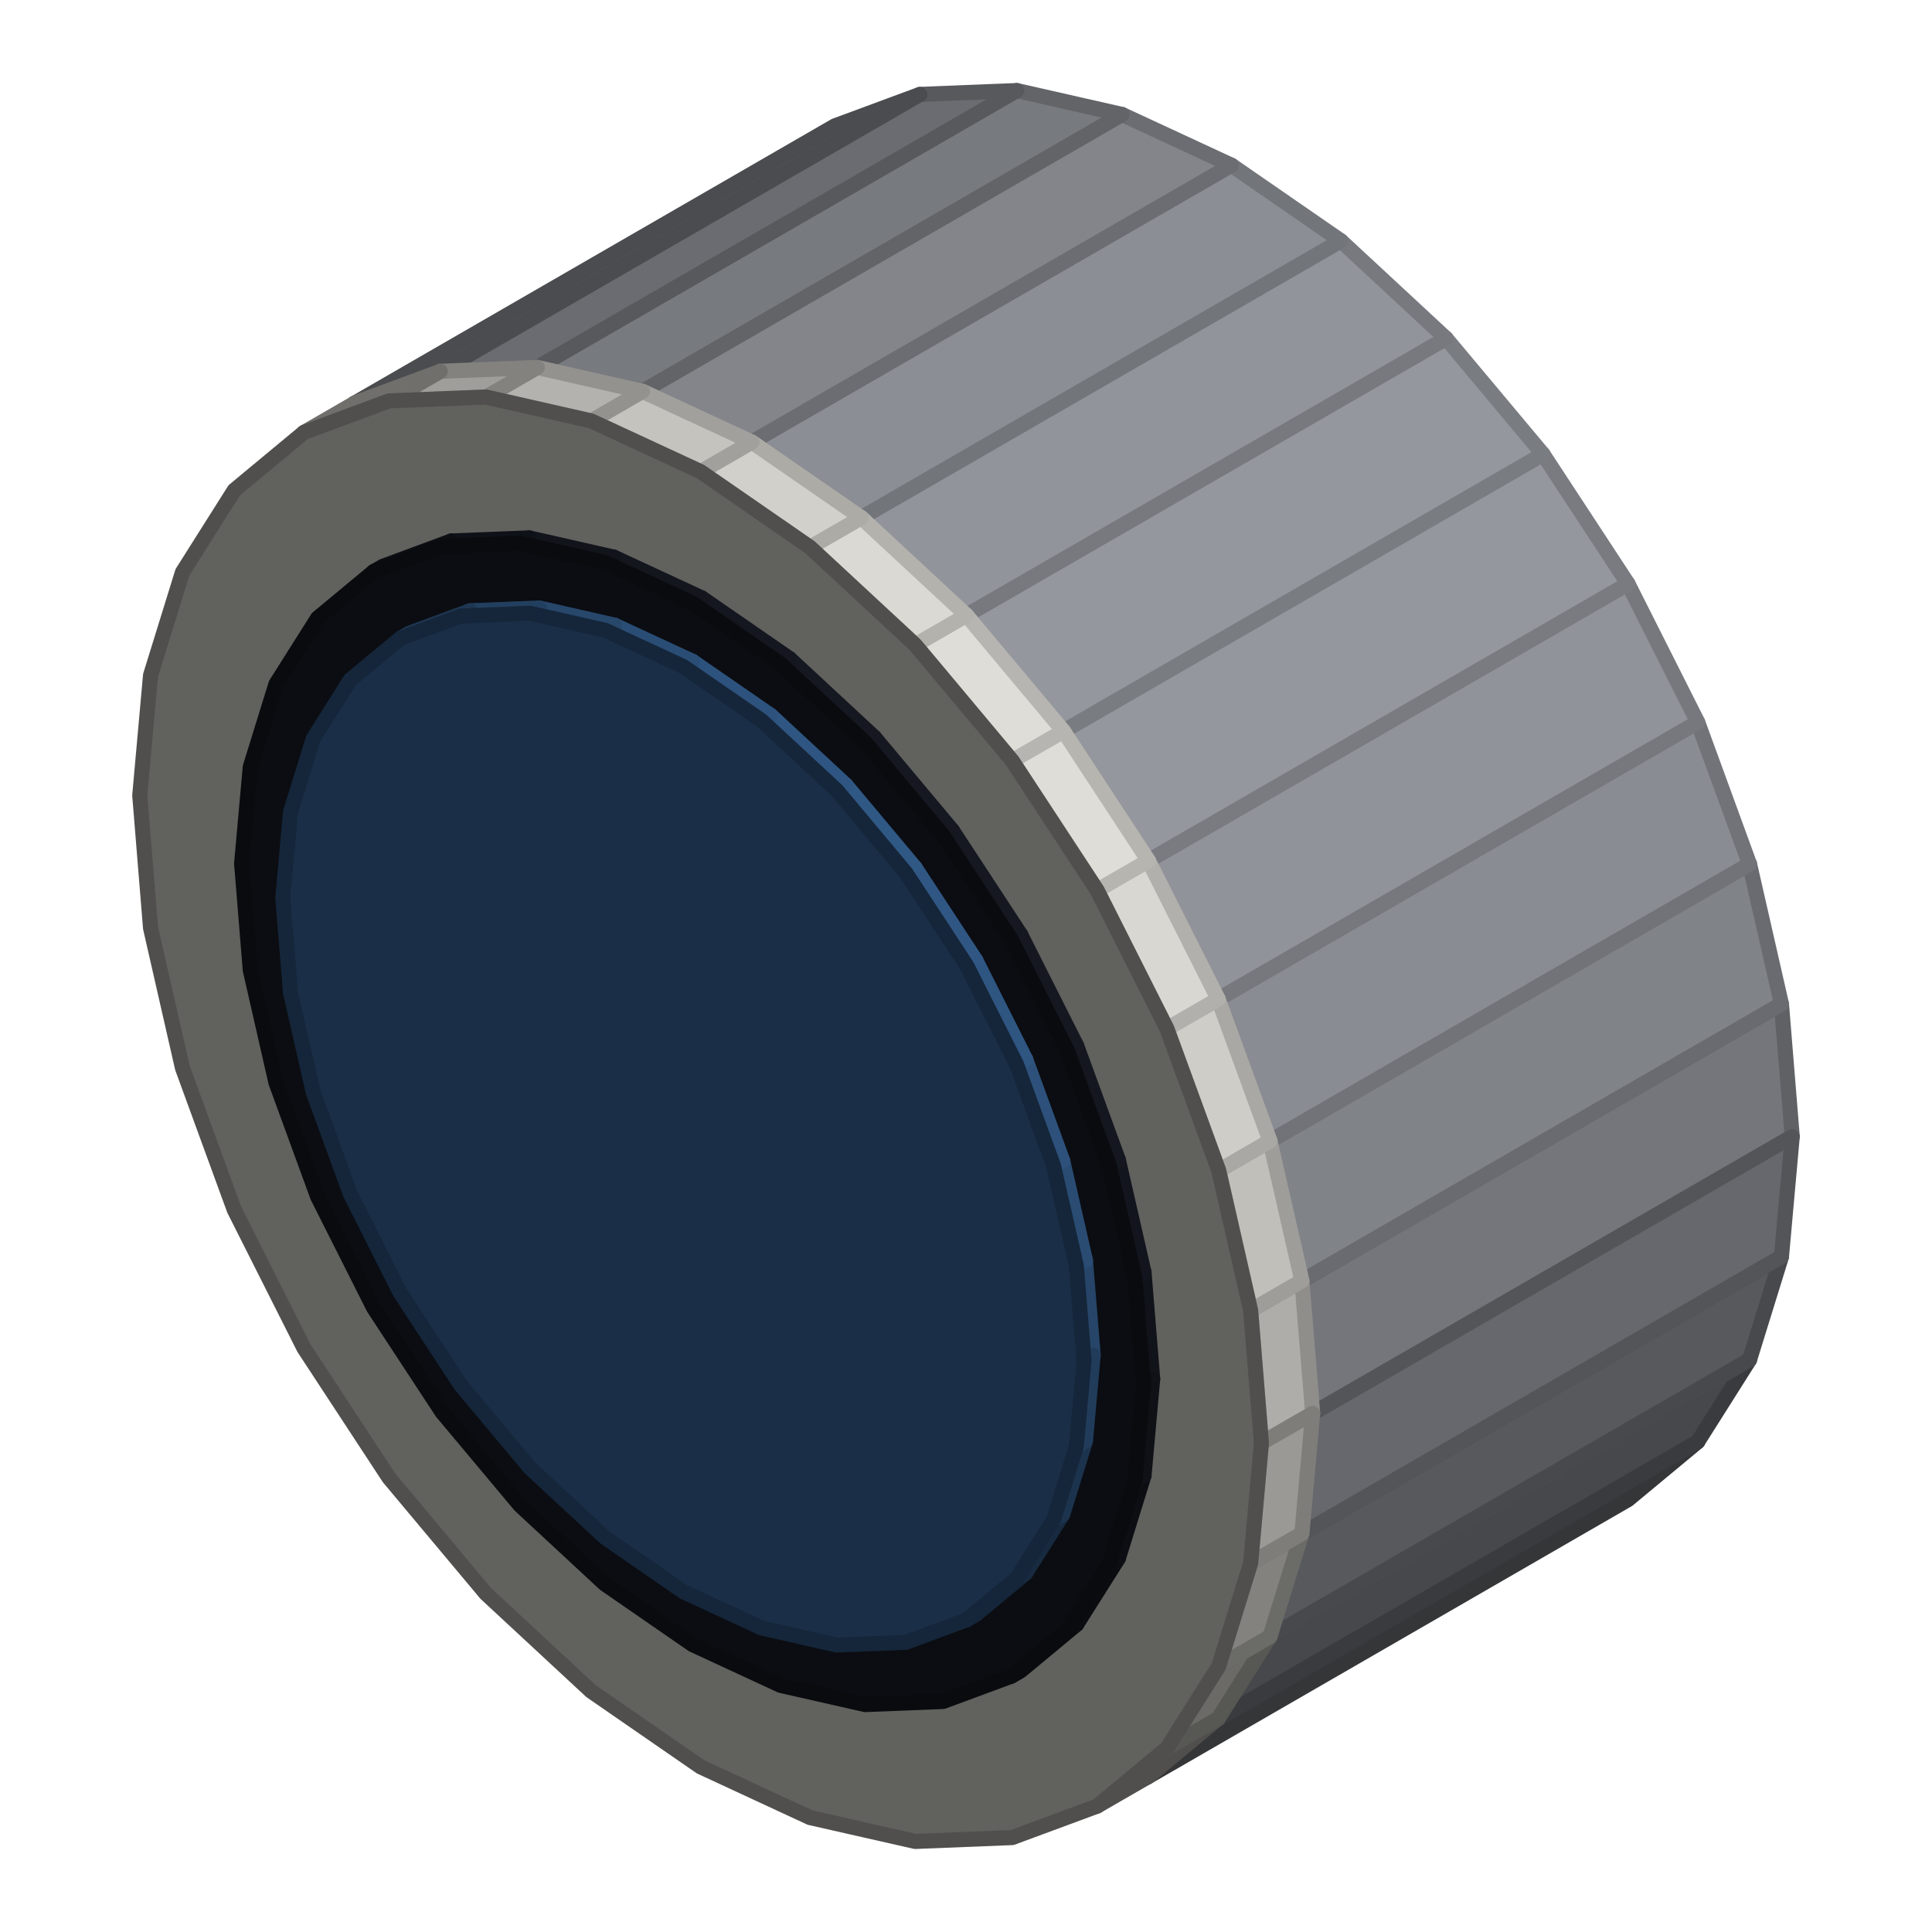
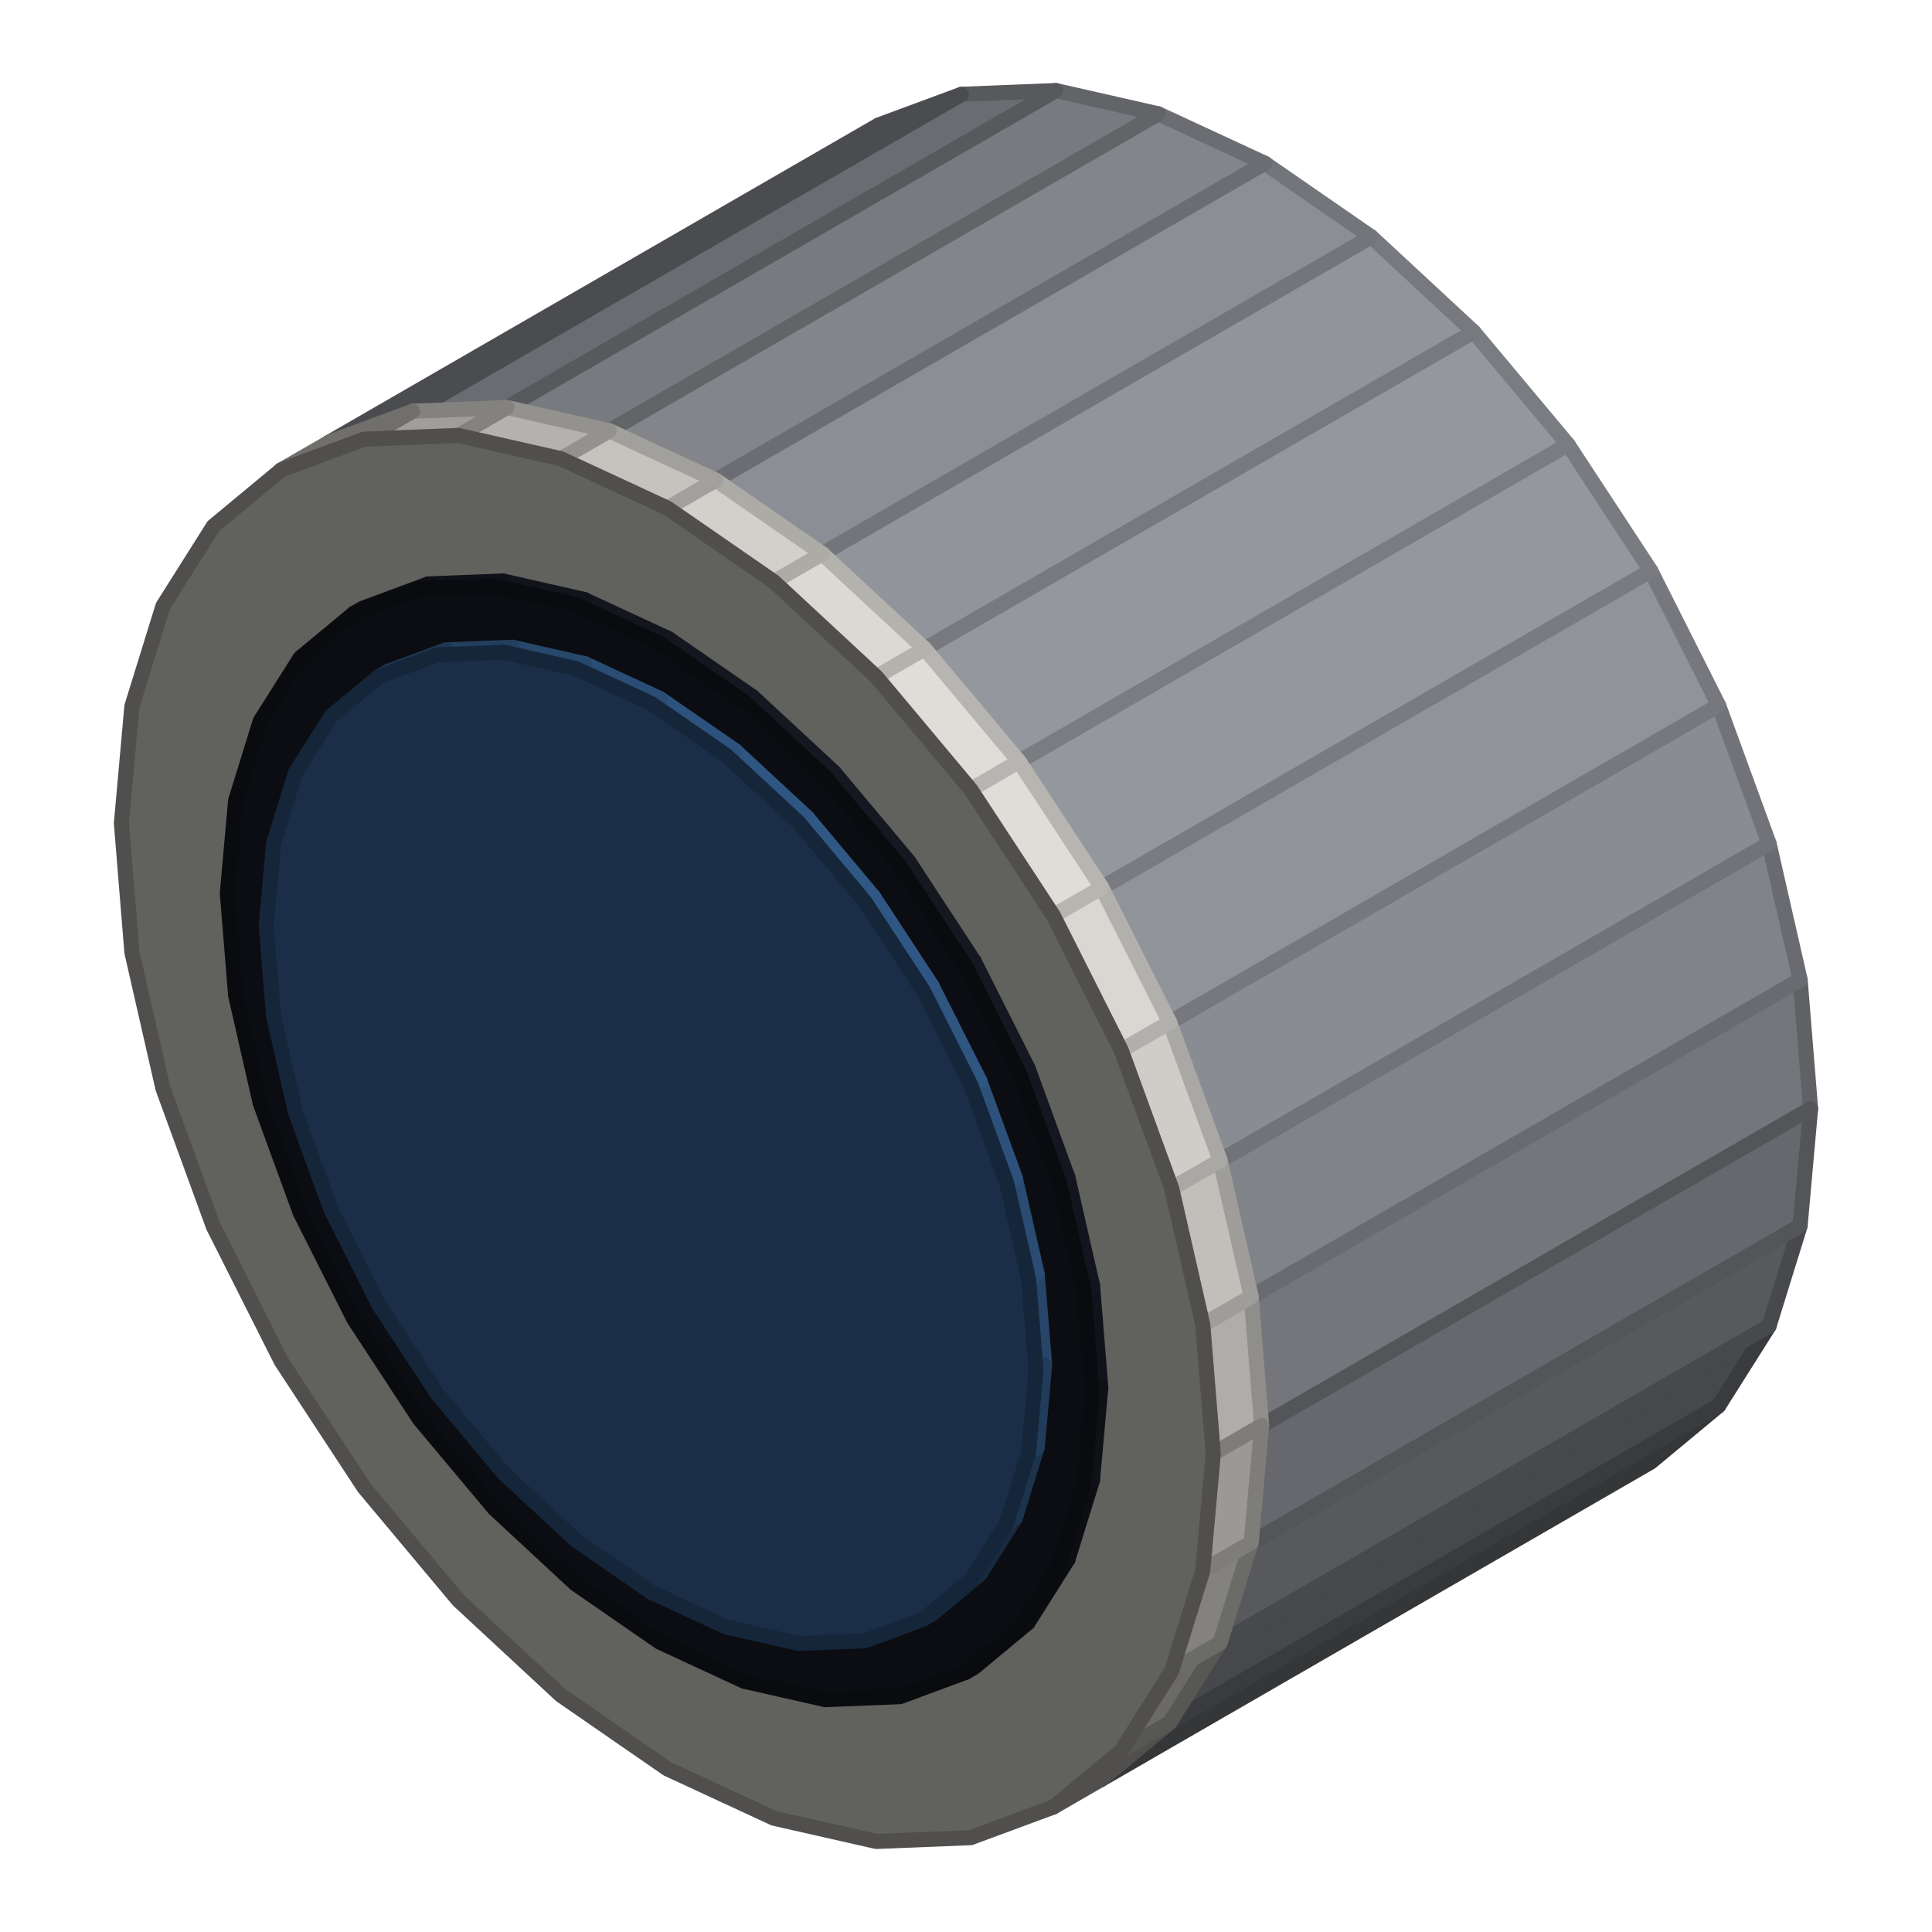
<svg xmlns="http://www.w3.org/2000/svg" viewBox="0 0 64 64" width="64" height="64" role="img" aria-label="Canary Watch Station">
  <g shape-rendering="geometricPrecision">
-     <path d="M59.37 37.65L59.013 33.259L43.089 42.452L43.446 46.843Z" fill="#74767c" stroke="#5f6165" stroke-width=".5" stroke-linejoin="round" />
-     <path d="M59.013 33.259L57.956 28.624L42.032 37.818L43.089 42.452Z" fill="#808388" stroke="#696b70" stroke-width=".5" stroke-linejoin="round" />
-     <path d="M57.956 28.624L56.239 23.924L40.315 33.118L42.032 37.818Z" fill="#898c92" stroke="#717378" stroke-width=".5" stroke-linejoin="round" />
-     <path d="M56.239 23.924L53.929 19.339L38.005 28.533L40.315 33.118Z" fill="#909399" stroke="#76787e" stroke-width=".5" stroke-linejoin="round" />
-     <path d="M53.929 19.339L51.114 15.046L35.19 24.24L38.005 28.533Z" fill="#94979d" stroke="#797b81" stroke-width=".5" stroke-linejoin="round" />
-     <path d="M51.114 15.046L47.902 11.209L31.978 20.403L35.19 24.24Z" fill="#94979e" stroke="#797c81" stroke-width=".5" stroke-linejoin="round" />
-     <path d="M47.902 11.209L44.417 7.976L28.493 17.17L31.978 20.403Z" fill="#91949b" stroke="#77797f" stroke-width=".5" stroke-linejoin="round" />
-     <path d="M44.417 7.976L40.792 5.472L24.868 14.665L28.493 17.17Z" fill="#8b8e94" stroke="#72757a" stroke-width=".5" stroke-linejoin="round" />
-     <path d="M40.792 5.472L37.168 3.791L21.244 12.985L24.868 14.665Z" fill="#83858b" stroke="#6b6d72" stroke-width=".5" stroke-linejoin="round" />
-     <path d="M37.168 3.791L33.683 3L17.759 12.194L21.244 12.985Z" fill="#777a7f" stroke="#626468" stroke-width=".5" stroke-linejoin="round" />
-     <path d="M33.683 3L30.471 3.128L14.547 12.322L17.759 12.194Z" fill="#6a6c71" stroke="#57595d" stroke-width=".5" stroke-linejoin="round" />
-     <path d="M30.471 3.128L27.656 4.17L11.732 13.364L14.547 12.322Z" fill="#5b5d61" stroke="#4b4c4f" stroke-width=".5" stroke-linejoin="round" />
-     <path d="M53.929 49.677L56.239 47.76L40.315 56.954L38.005 58.871Z" fill="#414245" stroke="#353638" stroke-width=".5" stroke-linejoin="round" />
-     <path d="M56.239 47.76L57.956 45.043L42.032 54.236L40.315 56.954Z" fill="#47484b" stroke="#3a3b3e" stroke-width=".5" stroke-linejoin="round" />
-     <path d="M57.956 45.043L59.013 41.629L43.089 50.822L42.032 54.236Z" fill="#57595d" stroke="#47494c" stroke-width=".5" stroke-linejoin="round" />
-     <path d="M59.013 41.629L59.37 37.65L43.446 46.843L43.089 50.822Z" fill="#66686d" stroke="#545559" stroke-width=".5" stroke-linejoin="round" />
-     <path d="M43.446 46.843L43.089 42.452L42.032 37.818L40.315 33.118L38.005 28.533L35.19 24.24L31.978 20.403L28.493 17.17L24.868 14.665L21.244 12.985L17.759 12.194L14.547 12.322L11.732 13.364L9.421 15.281L7.704 17.999L6.647 21.412L6.29 25.391L6.647 29.783L7.704 34.417L9.421 39.117L11.732 43.702L14.547 47.995L17.759 51.832L21.244 55.065L24.868 57.569L28.493 59.25L31.978 60.041L35.19 59.913L38.005 58.871L40.315 56.954L42.032 54.236L43.089 50.822Z" fill="#414245" stroke="#353638" stroke-width=".5" stroke-linejoin="round" />
-     <path d="M43.484 46.822L43.127 42.43L41.429 43.411L41.786 47.802Z" fill="#afada9" stroke="#8f8e8b" stroke-width=".5" stroke-linejoin="round" />
-     <path d="M43.127 42.43L42.07 37.796L40.372 38.776L41.429 43.411Z" fill="#c1bfba" stroke="#9e9d99" stroke-width=".5" stroke-linejoin="round" />
-     <path d="M42.07 37.796L40.353 33.096L38.655 34.076L40.372 38.776Z" fill="#cfcdc8" stroke="#aaa8a4" stroke-width=".5" stroke-linejoin="round" />
-     <path d="M40.353 33.096L38.043 28.511L36.344 29.492L38.655 34.076Z" fill="#d9d7d2" stroke="#b2b0ac" stroke-width=".5" stroke-linejoin="round" />
-     <path d="M38.043 28.511L35.228 24.218L33.529 25.199L36.344 29.492Z" fill="#dfddd7" stroke="#b6b5b0" stroke-width=".5" stroke-linejoin="round" />
-     <path d="M35.228 24.218L32.016 20.381L30.317 21.362L33.529 25.199Z" fill="#dfddd7" stroke="#b7b5b1" stroke-width=".5" stroke-linejoin="round" />
-     <path d="M32.016 20.381L28.531 17.148L26.832 18.129L30.317 21.362Z" fill="#dbd9d3" stroke="#b3b2ad" stroke-width=".5" stroke-linejoin="round" />
-     <path d="M28.531 17.148L24.906 14.644L23.208 15.624L26.832 18.129Z" fill="#d2d0cb" stroke="#acaba6" stroke-width=".5" stroke-linejoin="round" />
-     <path d="M24.906 14.644L21.282 12.963L19.583 13.944L23.208 15.624Z" fill="#c5c3be" stroke="#a1a09c" stroke-width=".5" stroke-linejoin="round" />
-     <path d="M21.282 12.963L17.797 12.172L16.098 13.152L19.583 13.944Z" fill="#b4b2ae" stroke="#93928e" stroke-width=".5" stroke-linejoin="round" />
-     <path d="M17.797 12.172L14.585 12.3L12.886 13.28L16.098 13.152Z" fill="#a09e9a" stroke="#83827e" stroke-width=".5" stroke-linejoin="round" />
-     <path d="M14.585 12.3L11.77 13.342L10.071 14.323L12.886 13.28Z" fill="#898884" stroke="#706f6c" stroke-width=".5" stroke-linejoin="round" />
-     <path d="M38.043 58.849L40.353 56.932L38.655 57.913L36.344 59.83Z" fill="#61615e" stroke="#504f4d" stroke-width=".5" stroke-linejoin="round" />
-     <path d="M40.353 56.932L42.07 54.214L40.372 55.195L38.655 57.913Z" fill="#6b6a67" stroke="#575754" stroke-width=".5" stroke-linejoin="round" />
-     <path d="M42.07 54.214L43.127 50.801L41.429 51.781L40.372 55.195Z" fill="#83827f" stroke="#6b6b68" stroke-width=".5" stroke-linejoin="round" />
-     <path d="M43.127 50.801L43.484 46.822L41.786 47.802L41.429 51.781Z" fill="#9a9995" stroke="#7e7d7a" stroke-width=".5" stroke-linejoin="round" />
-     <path d="M41.786 47.802L41.429 43.411L40.372 38.776L38.655 34.076L36.344 29.492L33.529 25.199L30.317 21.362L26.832 18.129L23.208 15.624L19.583 13.944L16.098 13.152L12.886 13.28L10.071 14.323L7.761 16.24L6.044 18.957L4.987 22.371L4.63 26.35L4.987 30.741L6.044 35.376L7.761 40.076L10.071 44.661L12.886 48.954L16.098 52.791L19.583 56.024L23.208 58.528L26.832 60.209L30.317 61L33.529 60.872L36.344 59.83L38.655 57.913L40.372 55.195L41.429 51.781Z" fill="#61615e" stroke="#504f4d" stroke-width=".5" stroke-linejoin="round" />
-     <path d="M38.184 45.679L37.897 42.148L37.593 42.323L37.881 45.854Z" fill="#141720" stroke="#11131a" stroke-width=".5" stroke-linejoin="round" />
-     <path d="M37.897 42.148L37.047 38.421L36.743 38.597L37.593 42.323Z" fill="#161a23" stroke="#12151d" stroke-width=".5" stroke-linejoin="round" />
-     <path d="M37.047 38.421L35.666 34.642L35.363 34.817L36.743 38.597Z" fill="#181c25" stroke="#14171f" stroke-width=".5" stroke-linejoin="round" />
-     <path d="M35.666 34.642L33.809 30.956L33.505 31.131L35.363 34.817Z" fill="#191d27" stroke="#151820" stroke-width=".5" stroke-linejoin="round" />
-     <path d="M33.809 30.956L31.545 27.504L31.242 27.679L33.505 31.131Z" fill="#1a1e28" stroke="#151821" stroke-width=".5" stroke-linejoin="round" />
-     <path d="M31.545 27.504L28.962 24.419L28.659 24.594L31.242 27.679Z" fill="#1a1e28" stroke="#151821" stroke-width=".5" stroke-linejoin="round" />
-     <path d="M28.962 24.419L26.16 21.819L25.857 21.994L28.659 24.594Z" fill="#191d28" stroke="#151820" stroke-width=".5" stroke-linejoin="round" />
-     <path d="M26.16 21.819L23.246 19.805L22.942 19.98L25.857 21.994Z" fill="#181c26" stroke="#14171f" stroke-width=".5" stroke-linejoin="round" />
-     <path d="M23.246 19.805L20.331 18.454L20.028 18.629L22.942 19.98Z" fill="#171a24" stroke="#13161d" stroke-width=".5" stroke-linejoin="round" />
-     <path d="M20.331 18.454L17.529 17.818L17.226 17.993L20.028 18.629Z" fill="#151821" stroke="#11141b" stroke-width=".5" stroke-linejoin="round" />
-     <path d="M17.529 17.818L14.946 17.921L14.643 18.096L17.226 17.993Z" fill="#13151d" stroke="#0f1118" stroke-width=".5" stroke-linejoin="round" />
-     <path d="M14.946 17.921L12.683 18.759L12.379 18.934L14.643 18.096Z" fill="#101219" stroke="#0d0f14" stroke-width=".5" stroke-linejoin="round" />
-     <path d="M33.809 55.35L35.666 53.809L35.363 53.984L33.505 55.525Z" fill="#0b0d12" stroke="#090b0e" stroke-width=".5" stroke-linejoin="round" />
-     <path d="M35.666 53.809L37.047 51.623L36.743 51.799L35.363 53.984Z" fill="#0c0e13" stroke="#0a0c10" stroke-width=".5" stroke-linejoin="round" />
-     <path d="M37.047 51.623L37.897 48.878L37.593 49.053L36.743 51.799Z" fill="#0f1218" stroke="#0d0e13" stroke-width=".5" stroke-linejoin="round" />
-     <path d="M37.897 48.878L38.184 45.679L37.881 45.854L37.593 49.053Z" fill="#12151c" stroke="#0f1117" stroke-width=".5" stroke-linejoin="round" />
-     <path d="M37.881 45.854L37.593 42.323L36.743 38.597L35.363 34.817L33.505 31.131L31.242 27.679L28.659 24.594L25.857 21.994L22.942 19.98L20.028 18.629L17.226 17.993L14.643 18.096L12.379 18.934L10.522 20.475L9.141 22.66L8.291 25.405L8.004 28.605L8.291 32.136L9.141 35.862L10.522 39.642L12.379 43.328L14.643 46.78L17.226 49.865L20.028 52.465L22.942 54.479L25.857 55.83L28.659 56.466L31.242 56.363L33.505 55.525L35.363 53.984L36.743 51.799L37.593 49.053Z" fill="#0b0d12" stroke="#090b0e" stroke-width=".5" stroke-linejoin="round" />
-     <path d="M36.212 44.891L35.957 41.754L35.654 41.929L35.909 45.066Z" fill="#2e547f" stroke="#264568" stroke-width=".5" stroke-linejoin="round" />
-     <path d="M35.957 41.754L35.202 38.444L34.899 38.619L35.654 41.929Z" fill="#335c8c" stroke="#2a4c73" stroke-width=".5" stroke-linejoin="round" />
-     <path d="M35.202 38.444L33.976 35.087L33.673 35.262L34.899 38.619Z" fill="#366396" stroke="#2d517b" stroke-width=".5" stroke-linejoin="round" />
-     <path d="M33.976 35.087L32.326 31.812L32.022 31.987L33.673 35.262Z" fill="#39689d" stroke="#2f5581" stroke-width=".5" stroke-linejoin="round" />
-     <path d="M32.326 31.812L30.315 28.745L30.011 28.921L32.022 31.987Z" fill="#3b6aa1" stroke="#305784" stroke-width=".5" stroke-linejoin="round" />
-     <path d="M30.315 28.745L28.02 26.005L27.717 26.18L30.011 28.921Z" fill="#3b6ba2" stroke="#305884" stroke-width=".5" stroke-linejoin="round" />
-     <path d="M28.02 26.005L25.531 23.696L25.228 23.871L27.717 26.18Z" fill="#3a699f" stroke="#2f5682" stroke-width=".5" stroke-linejoin="round" />
-     <path d="M25.531 23.696L22.942 21.907L22.639 22.082L25.228 23.871Z" fill="#376498" stroke="#2d527d" stroke-width=".5" stroke-linejoin="round" />
-     <path d="M22.942 21.907L20.353 20.706L20.05 20.881L22.639 22.082Z" fill="#345e8f" stroke="#2a4d75" stroke-width=".5" stroke-linejoin="round" />
-     <path d="M20.353 20.706L17.864 20.141L17.561 20.316L20.05 20.881Z" fill="#2f5682" stroke="#27476b" stroke-width=".5" stroke-linejoin="round" />
-     <path d="M17.864 20.141L15.57 20.233L15.267 20.408L17.561 20.316Z" fill="#2a4c74" stroke="#223f5f" stroke-width=".5" stroke-linejoin="round" />
-     <path d="M15.57 20.233L13.559 20.977L13.256 21.152L15.267 20.408Z" fill="#244263" stroke="#1e3651" stroke-width=".5" stroke-linejoin="round" />
-     <path d="M32.326 53.482L33.976 52.113L33.673 52.288L32.022 53.657Z" fill="#1a2f47" stroke="#15263a" stroke-width=".5" stroke-linejoin="round" />
-     <path d="M33.976 52.113L35.202 50.172L34.899 50.347L33.673 52.288Z" fill="#1c334d" stroke="#172a3f" stroke-width=".5" stroke-linejoin="round" />
-     <path d="M35.202 50.172L35.957 47.733L35.654 47.908L34.899 50.347Z" fill="#223f5f" stroke="#1c334e" stroke-width=".5" stroke-linejoin="round" />
-     <path d="M35.957 47.733L36.212 44.891L35.909 45.066L35.654 47.908Z" fill="#294a70" stroke="#213c5b" stroke-width=".5" stroke-linejoin="round" />
-     <path d="M35.909 45.066L35.654 41.929L34.899 38.619L33.673 35.262L32.022 31.987L30.011 28.921L27.717 26.18L25.228 23.871L22.639 22.082L20.05 20.881L17.561 20.316L15.267 20.408L13.256 21.152L11.605 22.521L10.379 24.463L9.624 26.901L9.369 29.743L9.624 32.88L10.379 36.19L11.605 39.547L13.256 42.822L15.267 45.889L17.561 48.629L20.05 50.938L22.639 52.727L25.228 53.928L27.717 54.493L30.011 54.402L32.022 53.657L33.673 52.288L34.899 50.347L35.654 47.908Z" fill="#1a2f47" stroke="#15263a" stroke-width=".5" stroke-linejoin="round" />
+     <path d="M59.978 36.728L59.631 32.454L41.411 42.973L41.758 47.248Z" fill="#74767c" stroke="#5f6165" stroke-width=".5" stroke-linejoin="round" />
+     <path d="M59.631 32.454L58.602 27.943L40.382 38.462L41.411 42.973Z" fill="#808388" stroke="#696b70" stroke-width=".5" stroke-linejoin="round" />
+     <path d="M58.602 27.943L56.931 23.368L38.71 33.887L40.382 38.462Z" fill="#898c92" stroke="#717378" stroke-width=".5" stroke-linejoin="round" />
+     <path d="M56.931 23.368L54.682 18.905L36.462 29.424L38.71 33.887Z" fill="#909399" stroke="#76787e" stroke-width=".5" stroke-linejoin="round" />
+     <path d="M54.682 18.905L51.941 14.726L33.721 25.245L36.462 29.424Z" fill="#94979d" stroke="#797b81" stroke-width=".5" stroke-linejoin="round" />
+     <path d="M51.941 14.726L48.815 10.991L30.595 21.51L33.721 25.245Z" fill="#94979e" stroke="#797c81" stroke-width=".5" stroke-linejoin="round" />
+     <path d="M48.815 10.991L45.422 7.844L27.202 18.363L30.595 21.51Z" fill="#91949b" stroke="#77797f" stroke-width=".5" stroke-linejoin="round" />
+     <path d="M45.422 7.844L41.894 5.406L23.674 15.925L27.202 18.363Z" fill="#8b8e94" stroke="#72757a" stroke-width=".5" stroke-linejoin="round" />
+     <path d="M41.894 5.406L38.366 3.77L20.146 14.29L23.674 15.925Z" fill="#83858b" stroke="#6b6d72" stroke-width=".5" stroke-linejoin="round" />
+     <path d="M38.366 3.77L34.974 3L16.754 13.519L20.146 14.29Z" fill="#777a7f" stroke="#626468" stroke-width=".5" stroke-linejoin="round" />
+     <path d="M34.974 3L31.847 3.125L13.627 13.644L16.754 13.519Z" fill="#6a6c71" stroke="#57595d" stroke-width=".5" stroke-linejoin="round" />
+     <path d="M31.847 3.125L29.107 4.139L10.887 14.659L13.627 13.644Z" fill="#5b5d61" stroke="#4b4c4f" stroke-width=".5" stroke-linejoin="round" />
+     <path d="M54.682 48.436L56.931 46.57L38.71 57.089L36.462 58.955Z" fill="#414245" stroke="#353638" stroke-width=".5" stroke-linejoin="round" />
+     <path d="M56.931 46.57L58.602 43.925L40.382 54.444L38.71 57.089Z" fill="#47484b" stroke="#3a3b3e" stroke-width=".5" stroke-linejoin="round" />
+     <path d="M58.602 43.925L59.631 40.602L41.411 51.121L40.382 54.444Z" fill="#57595d" stroke="#47494c" stroke-width=".5" stroke-linejoin="round" />
+     <path d="M59.631 40.602L59.978 36.728L41.758 47.248L41.411 51.121Z" fill="#66686d" stroke="#545559" stroke-width=".5" stroke-linejoin="round" />
+     <path d="M41.758 47.248L41.411 42.973L40.382 38.462L38.71 33.887L36.462 29.424L33.721 25.245L30.595 21.51L27.202 18.363L23.674 15.925L20.146 14.29L16.754 13.519L13.627 13.644L10.887 14.659L8.638 16.525L6.967 19.17L5.938 22.493L5.59 26.366L5.938 30.641L6.967 35.152L8.638 39.727L10.887 44.19L13.627 48.369L16.754 52.103L20.146 55.25L23.674 57.688L27.202 59.324L30.595 60.094L33.721 59.97L36.462 58.955L38.71 57.089L40.382 54.444L41.411 51.121Z" fill="#414245" stroke="#353638" stroke-width=".5" stroke-linejoin="round" />
+     <path d="M41.794 47.227L41.447 42.953L39.842 43.879L40.19 48.153Z" fill="#afada9" stroke="#8f8e8b" stroke-width=".5" stroke-linejoin="round" />
+     <path d="M41.447 42.953L40.417 38.441L38.813 39.367L39.842 43.879Z" fill="#c1bfba" stroke="#9e9d99" stroke-width=".5" stroke-linejoin="round" />
+     <path d="M40.417 38.441L38.746 33.866L37.142 34.792L38.813 39.367Z" fill="#cfcdc8" stroke="#aaa8a4" stroke-width=".5" stroke-linejoin="round" />
+     <path d="M38.746 33.866L36.497 29.403L34.893 30.33L37.142 34.792Z" fill="#d9d7d2" stroke="#b2b0ac" stroke-width=".5" stroke-linejoin="round" />
+     <path d="M36.497 29.403L33.757 25.224L32.153 26.151L34.893 30.33Z" fill="#dfddd7" stroke="#b6b5b0" stroke-width=".5" stroke-linejoin="round" />
+     <path d="M33.757 25.224L30.63 21.49L29.026 22.416L32.153 26.151Z" fill="#dfddd7" stroke="#b7b5b1" stroke-width=".5" stroke-linejoin="round" />
+     <path d="M30.63 21.49L27.238 18.343L25.634 19.269L29.026 22.416Z" fill="#dbd9d3" stroke="#b3b2ad" stroke-width=".5" stroke-linejoin="round" />
+     <path d="M27.238 18.343L23.71 15.905L22.106 16.831L25.634 19.269Z" fill="#d2d0cb" stroke="#acaba6" stroke-width=".5" stroke-linejoin="round" />
+     <path d="M23.71 15.905L20.182 14.269L18.578 15.195L22.106 16.831Z" fill="#c5c3be" stroke="#a1a09c" stroke-width=".5" stroke-linejoin="round" />
+     <path d="M20.182 14.269L16.79 13.499L15.185 14.425L18.578 15.195Z" fill="#b4b2ae" stroke="#93928e" stroke-width=".5" stroke-linejoin="round" />
+     <path d="M16.79 13.499L13.663 13.623L12.059 14.549L15.185 14.425Z" fill="#a09e9a" stroke="#83827e" stroke-width=".5" stroke-linejoin="round" />
+     <path d="M13.663 13.623L10.923 14.638L9.318 15.564L12.059 14.549Z" fill="#898884" stroke="#706f6c" stroke-width=".5" stroke-linejoin="round" />
+     <path d="M36.497 58.934L38.746 57.069L37.142 57.995L34.893 59.861Z" fill="#61615e" stroke="#504f4d" stroke-width=".5" stroke-linejoin="round" />
+     <path d="M38.746 57.069L40.417 54.423L38.813 55.349L37.142 57.995Z" fill="#6b6a67" stroke="#575754" stroke-width=".5" stroke-linejoin="round" />
+     <path d="M40.417 54.423L41.447 51.1L39.842 52.026L38.813 55.349Z" fill="#83827f" stroke="#6b6b68" stroke-width=".5" stroke-linejoin="round" />
+     <path d="M41.447 51.1L41.794 47.227L40.19 48.153L39.842 52.026Z" fill="#9a9995" stroke="#7e7d7a" stroke-width=".5" stroke-linejoin="round" />
+     <path d="M40.19 48.153L39.842 43.879L38.813 39.367L37.142 34.792L34.893 30.33L32.153 26.151L29.026 22.416L25.634 19.269L22.106 16.831L18.578 15.195L15.185 14.425L12.059 14.549L9.318 15.564L7.069 17.43L5.398 20.075L4.369 23.398L4.022 27.272L4.369 31.546L5.398 36.057L7.069 40.632L9.318 45.095L12.059 49.274L15.185 53.009L18.578 56.156L22.106 58.594L25.634 60.23L29.026 61L32.153 60.875L34.893 59.861L37.142 57.995L38.813 55.349L39.842 52.026Z" fill="#61615e" stroke="#504f4d" stroke-width=".5" stroke-linejoin="round" />
+     <path d="M36.465 45.962L36.19 42.576L35.904 42.741L36.179 46.127Z" fill="#141720" stroke="#11131a" stroke-width=".5" stroke-linejoin="round" />
+     <path d="M36.19 42.576L35.375 39.003L35.089 39.168L35.904 42.741Z" fill="#161a23" stroke="#12151d" stroke-width=".5" stroke-linejoin="round" />
+     <path d="M35.375 39.003L34.051 35.379L33.765 35.544L35.089 39.168Z" fill="#181c25" stroke="#14171f" stroke-width=".5" stroke-linejoin="round" />
+     <path d="M34.051 35.379L32.27 31.844L31.984 32.009L33.765 35.544Z" fill="#191d27" stroke="#151820" stroke-width=".5" stroke-linejoin="round" />
+     <path d="M32.27 31.844L30.1 28.534L29.813 28.699L31.984 32.009Z" fill="#1a1e28" stroke="#151821" stroke-width=".5" stroke-linejoin="round" />
+     <path d="M30.1 28.534L27.623 25.576L27.337 25.741L29.813 28.699Z" fill="#1a1e28" stroke="#151821" stroke-width=".5" stroke-linejoin="round" />
+     <path d="M27.623 25.576L24.936 23.083L24.65 23.249L27.337 25.741Z" fill="#191d28" stroke="#151820" stroke-width=".5" stroke-linejoin="round" />
+     <path d="M24.936 23.083L22.142 21.152L21.855 21.317L24.65 23.249Z" fill="#181c26" stroke="#14171f" stroke-width=".5" stroke-linejoin="round" />
+     <path d="M22.142 21.152L19.347 19.856L19.061 20.022L21.855 21.317Z" fill="#171a24" stroke="#13161d" stroke-width=".5" stroke-linejoin="round" />
+     <path d="M19.347 19.856L16.66 19.246L16.374 19.412L19.061 20.022Z" fill="#151821" stroke="#11141b" stroke-width=".5" stroke-linejoin="round" />
+     <path d="M16.66 19.246L14.184 19.345L13.897 19.51L16.374 19.412Z" fill="#13151d" stroke="#0f1118" stroke-width=".5" stroke-linejoin="round" />
+     <path d="M14.184 19.345L12.013 20.149L11.727 20.314L13.897 19.51Z" fill="#101219" stroke="#0d0f14" stroke-width=".5" stroke-linejoin="round" />
+     <path d="M32.27 55.235L34.051 53.757L33.765 53.922L31.984 55.4Z" fill="#0b0d12" stroke="#090b0e" stroke-width=".5" stroke-linejoin="round" />
+     <path d="M34.051 53.757L35.375 51.662L35.089 51.827L33.765 53.922Z" fill="#0c0e13" stroke="#0a0c10" stroke-width=".5" stroke-linejoin="round" />
+     <path d="M35.375 51.662L36.19 49.03L35.904 49.195L35.089 51.827Z" fill="#0f1218" stroke="#0d0e13" stroke-width=".5" stroke-linejoin="round" />
+     <path d="M36.19 49.03L36.465 45.962L36.179 46.127L35.904 49.195Z" fill="#12151c" stroke="#0f1117" stroke-width=".5" stroke-linejoin="round" />
+     <path d="M36.179 46.127L35.904 42.741L35.089 39.168L33.765 35.544L31.984 32.009L29.813 28.699L27.337 25.741L24.65 23.249L21.855 21.317L19.061 20.022L16.374 19.412L13.897 19.51L11.727 20.314L9.945 21.792L8.621 23.887L7.806 26.519L7.531 29.587L7.806 32.973L8.621 36.546L9.945 40.17L11.727 43.705L13.897 47.015L16.374 49.973L19.061 52.466L21.855 54.397L24.65 55.693L27.337 56.303L29.813 56.204L31.984 55.4L33.765 53.922L35.089 51.827L35.904 49.195Z" fill="#0b0d12" stroke="#090b0e" stroke-width=".5" stroke-linejoin="round" />
+     <path d="M34.603 45.217L34.358 42.204L34.072 42.37L34.317 45.383Z" fill="#2e547f" stroke="#264568" stroke-width=".5" stroke-linejoin="round" />
+     <path d="M34.358 42.204L33.633 39.024L33.346 39.189L34.072 42.37Z" fill="#335c8c" stroke="#2a4c73" stroke-width=".5" stroke-linejoin="round" />
+     <path d="M33.633 39.024L32.455 35.799L32.168 35.964L33.346 39.189Z" fill="#366396" stroke="#2d517b" stroke-width=".5" stroke-linejoin="round" />
+     <path d="M32.455 35.799L30.869 32.653L30.583 32.818L32.168 35.964Z" fill="#39689d" stroke="#2f5581" stroke-width=".5" stroke-linejoin="round" />
+     <path d="M30.869 32.653L28.938 29.707L28.651 29.872L30.583 32.818Z" fill="#3b6aa1" stroke="#305784" stroke-width=".5" stroke-linejoin="round" />
+     <path d="M28.938 29.707L26.734 27.074L26.447 27.239L28.651 29.872Z" fill="#3b6ba2" stroke="#305884" stroke-width=".5" stroke-linejoin="round" />
+     <path d="M26.734 27.074L24.342 24.855L24.056 25.021L26.447 27.239Z" fill="#3a699f" stroke="#2f5682" stroke-width=".5" stroke-linejoin="round" />
+     <path d="M24.342 24.855L21.855 23.137L21.569 23.302L24.056 25.021Z" fill="#376498" stroke="#2d527d" stroke-width=".5" stroke-linejoin="round" />
+     <path d="M21.855 23.137L19.368 21.984L19.082 22.149L21.569 23.302Z" fill="#345e8f" stroke="#2a4d75" stroke-width=".5" stroke-linejoin="round" />
+     <path d="M19.368 21.984L16.977 21.441L16.69 21.606L19.082 22.149Z" fill="#2f5682" stroke="#27476b" stroke-width=".5" stroke-linejoin="round" />
+     <path d="M16.977 21.441L14.773 21.528L14.486 21.694L16.69 21.606Z" fill="#2a4c74" stroke="#223f5f" stroke-width=".5" stroke-linejoin="round" />
+     <path d="M14.773 21.528L12.841 22.244L12.554 22.409L14.486 21.694Z" fill="#244263" stroke="#1e3651" stroke-width=".5" stroke-linejoin="round" />
+     <path d="M30.869 53.471L32.455 52.155L32.168 52.321L30.583 53.636Z" fill="#1a2f47" stroke="#15263a" stroke-width=".5" stroke-linejoin="round" />
+     <path d="M32.455 52.155L33.633 50.29L33.346 50.456L32.168 52.321Z" fill="#1c334d" stroke="#172a3f" stroke-width=".5" stroke-linejoin="round" />
+     <path d="M33.633 50.29L34.358 47.948L34.072 48.113L33.346 50.456Z" fill="#223f5f" stroke="#1c334e" stroke-width=".5" stroke-linejoin="round" />
+     <path d="M34.358 47.948L34.603 45.217L34.317 45.383L34.072 48.113Z" fill="#294a70" stroke="#213c5b" stroke-width=".5" stroke-linejoin="round" />
+     <path d="M34.317 45.383L34.072 42.37L33.346 39.189L32.168 35.964L30.583 32.818L28.651 29.872L26.447 27.239L24.056 25.021L21.569 23.302L19.082 22.149L16.69 21.606L14.486 21.694L12.554 22.409L10.969 23.725L9.791 25.589L9.065 27.932L8.82 30.662L9.065 33.676L9.791 36.856L10.969 40.081L12.554 43.227L14.486 46.173L16.69 48.806L19.082 51.024L21.569 52.743L24.056 53.896L26.447 54.439L28.651 54.351L30.583 53.636L32.168 52.321L33.346 50.456L34.072 48.113Z" fill="#1a2f47" stroke="#15263a" stroke-width=".5" stroke-linejoin="round" />
  </g>
</svg>
